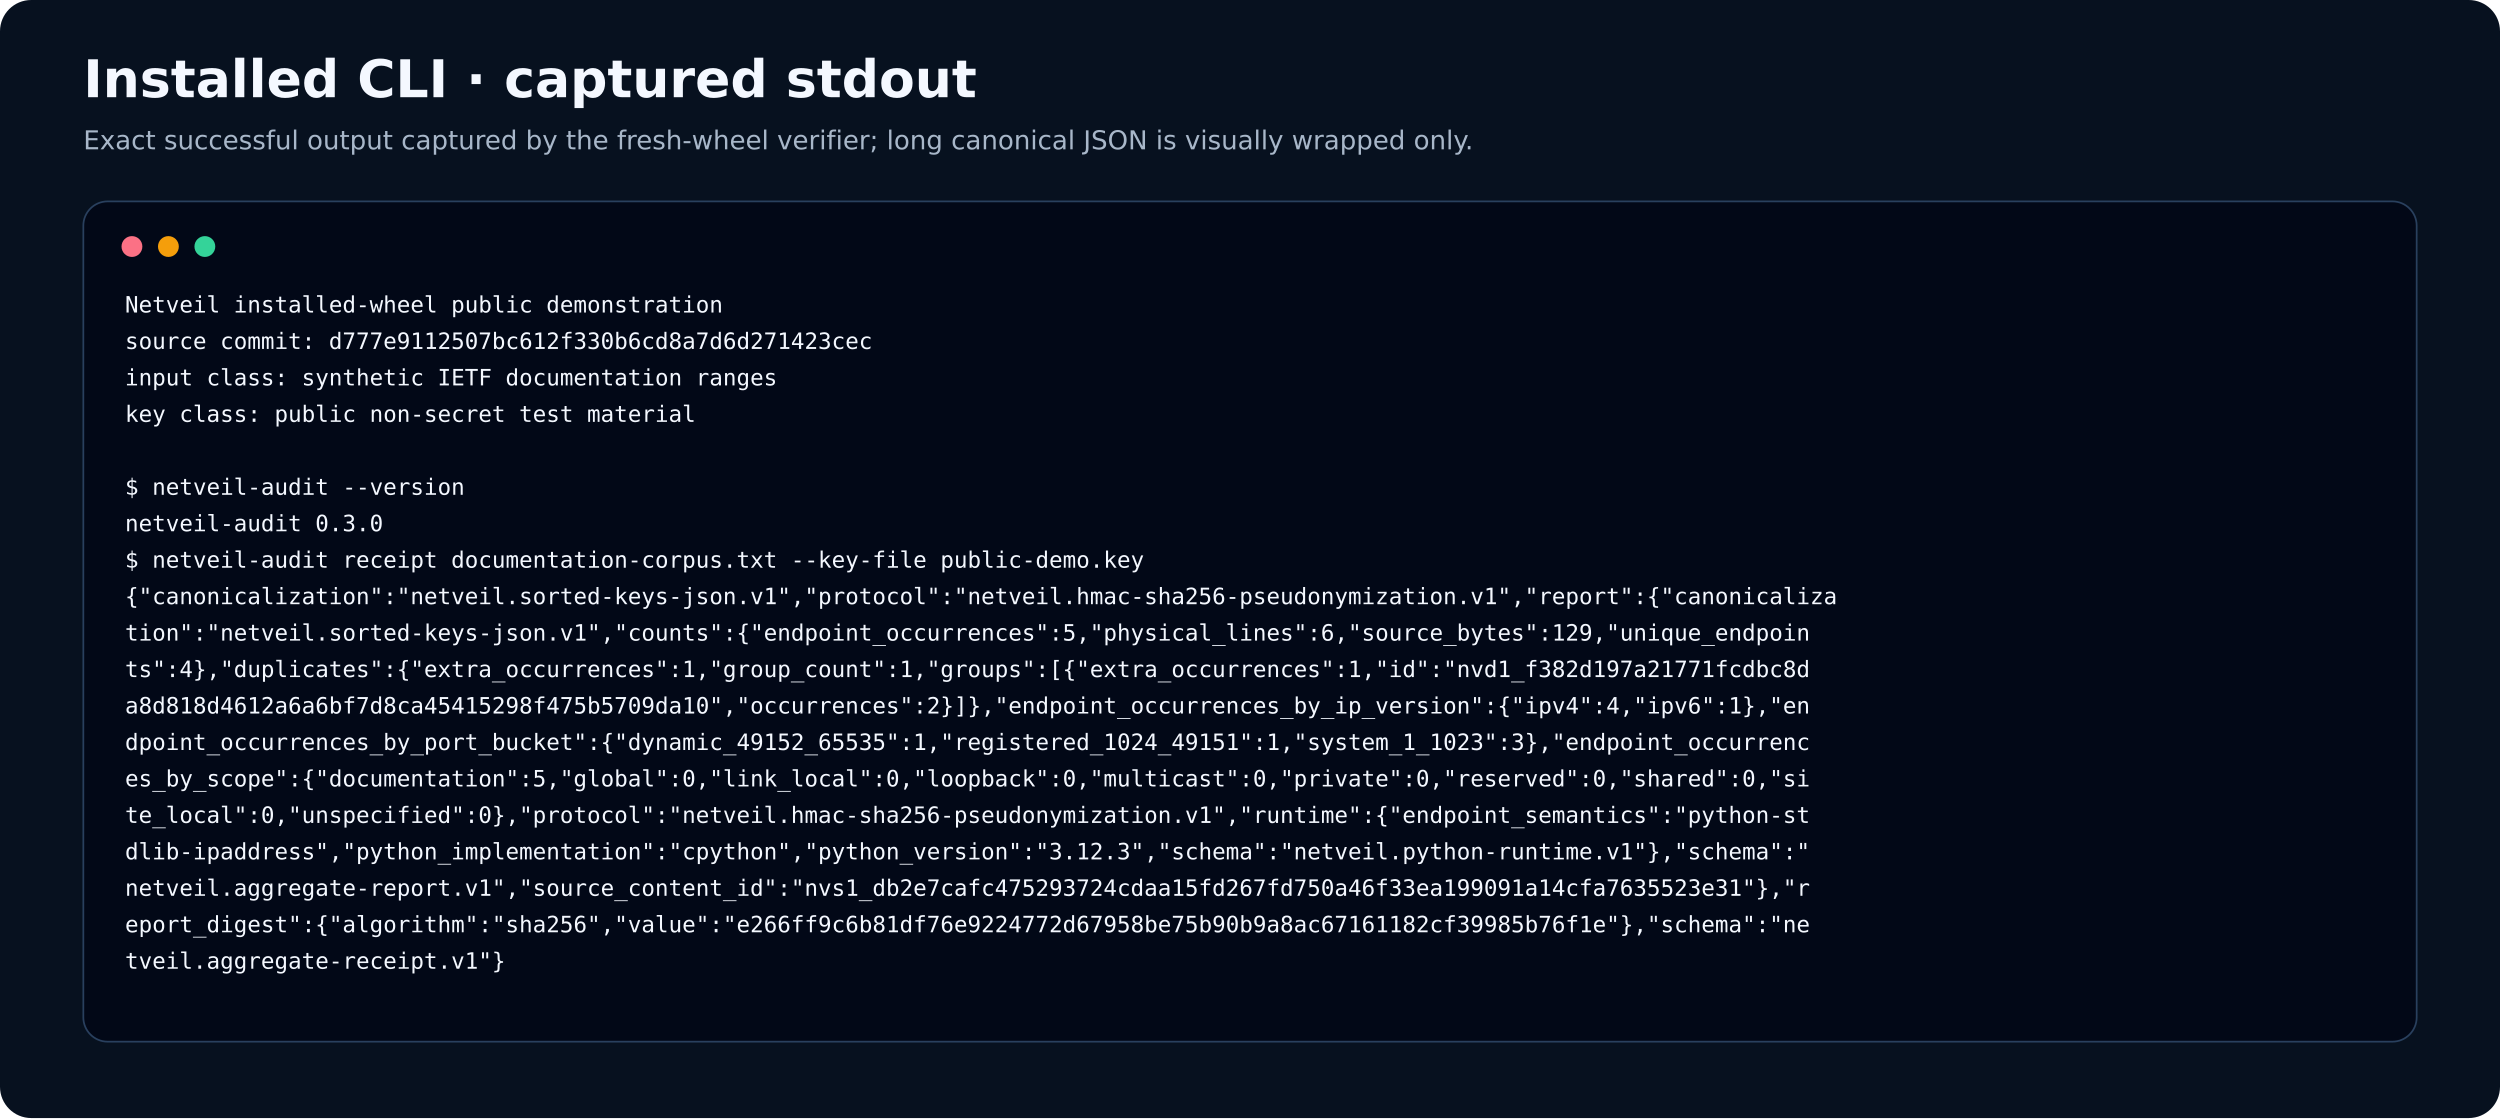
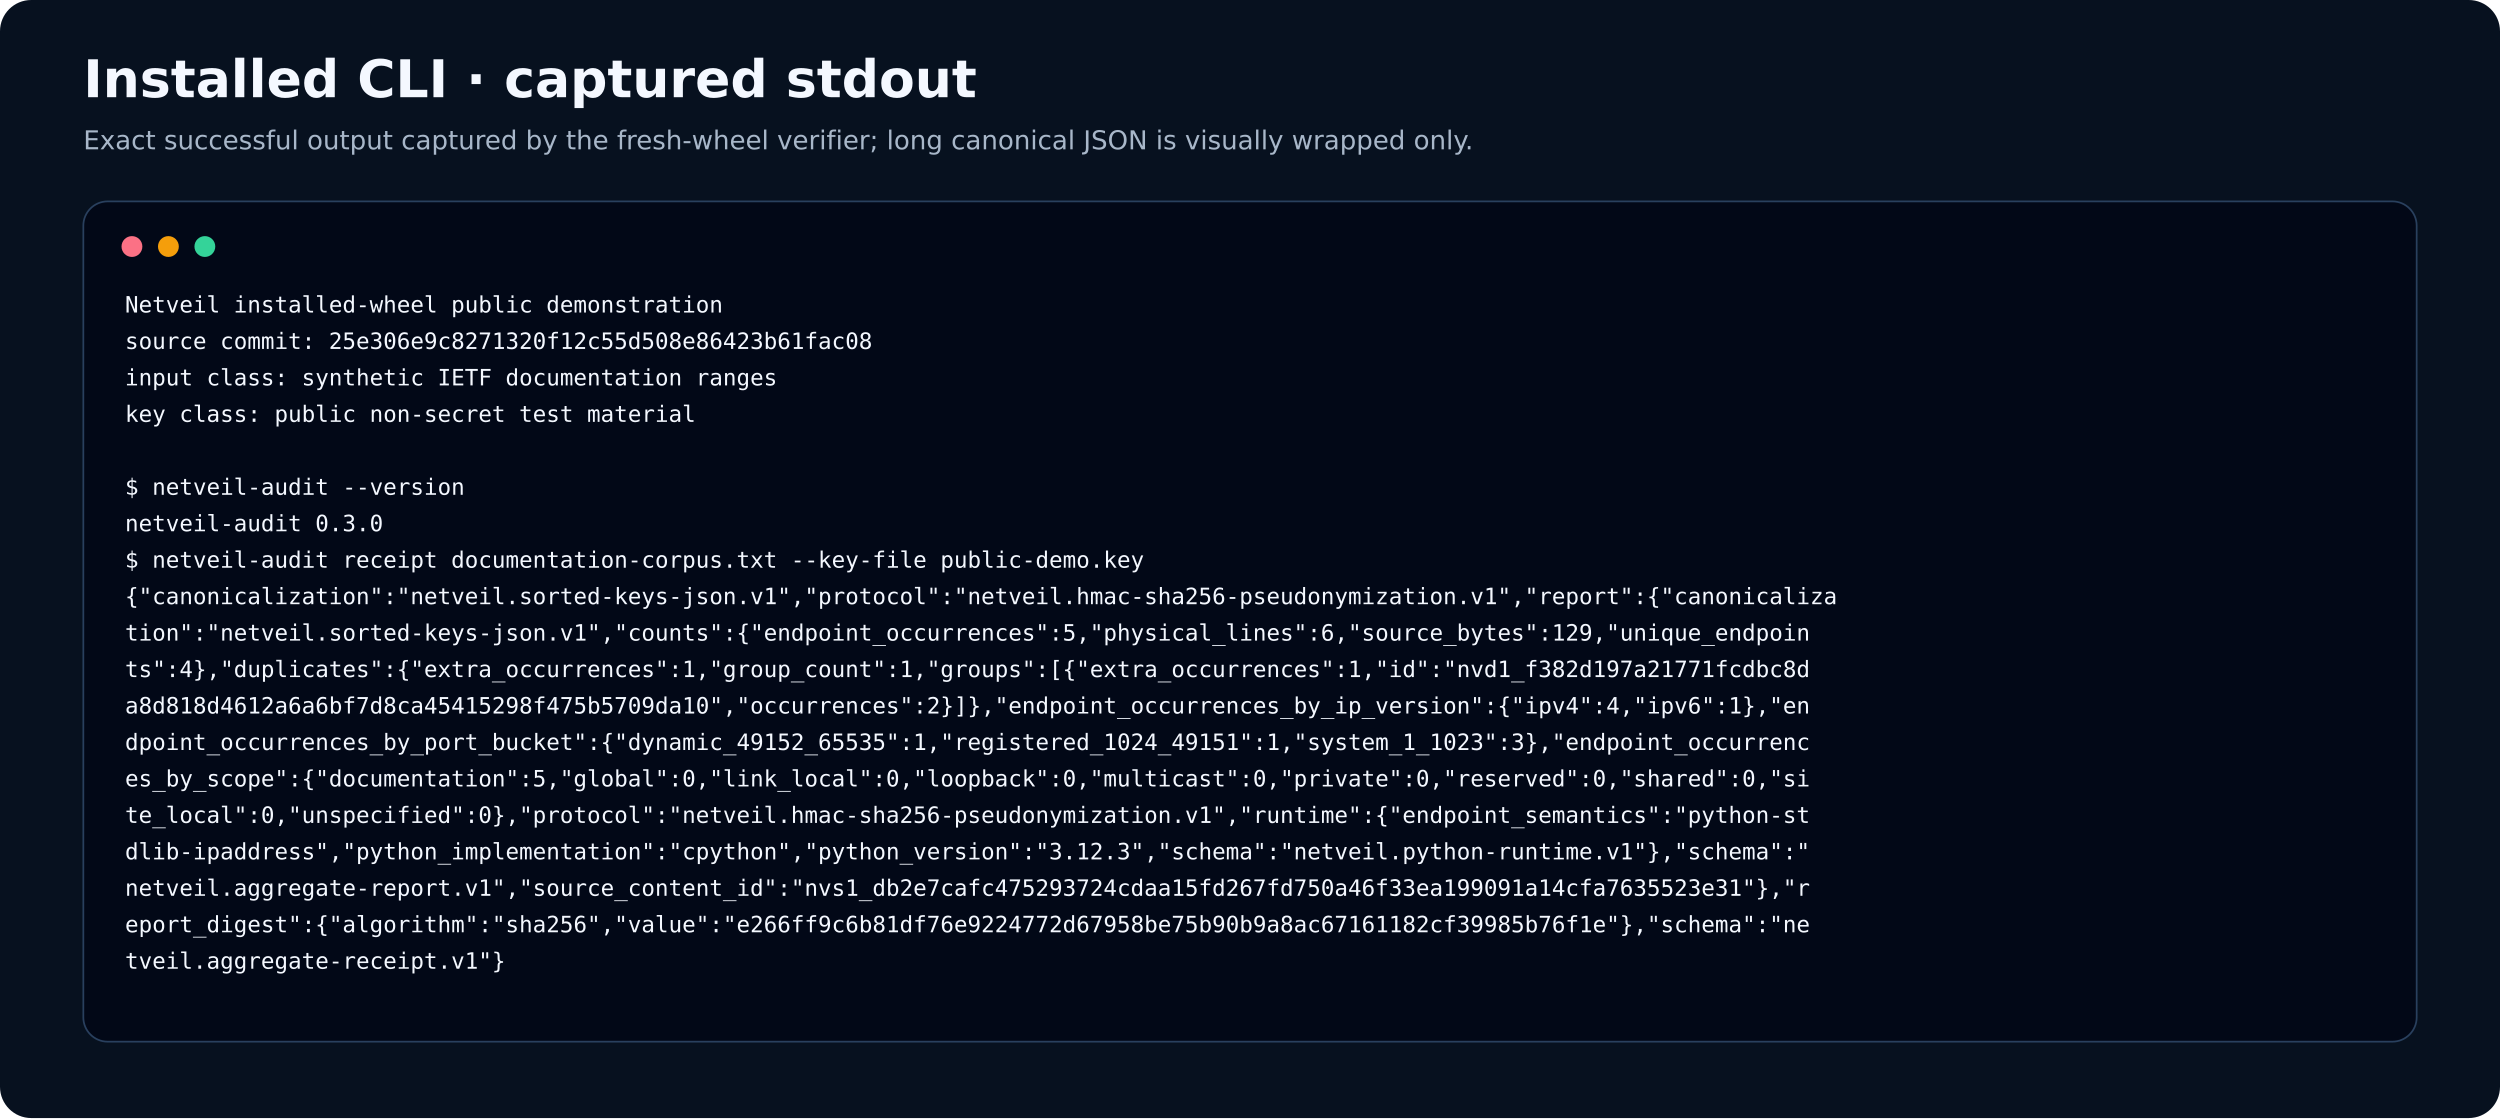
<svg xmlns="http://www.w3.org/2000/svg" width="1440" height="644" viewBox="0 0 1440 644" role="img" aria-labelledby="title description">
  <style>
.bg{fill:#07111f}
.panel{fill:#101d31;stroke:#29405e;stroke-width:1.5}
.panel-alt{fill:#0c1728;stroke:#29405e;stroke-width:1.5}
.title{fill:#f4f8ff;font:700 30px DejaVu Sans,Arial,sans-serif}
.subtitle{fill:#a8b7c9;font:15px DejaVu Sans,Arial,sans-serif}
.label{fill:#f4f8ff;font:600 16px DejaVu Sans,Arial,sans-serif}
.small{fill:#a8b7c9;font:13px DejaVu Sans,Arial,sans-serif}
.mono{fill:#f4f8ff;font:13px DejaVu Sans Mono,ui-monospace,SFMono-Regular,Consolas,monospace}
.mono-small{fill:#a8b7c9;font:12px DejaVu Sans Mono,ui-monospace,SFMono-Regular,Consolas,monospace}
.pass{fill:#86efac;font:600 13px DejaVu Sans,Arial,sans-serif}
.warn{fill:#fcd34d;font:600 13px DejaVu Sans,Arial,sans-serif}
</style>
  <rect class="bg" width="1440" height="644" rx="18" />
  <text x="48" y="56" class="title">Installed CLI · captured stdout</text>
  <text x="48" y="86" class="subtitle">Exact successful output captured by the fresh-wheel verifier; long canonical JSON is visually wrapped only.</text>
  <rect x="48" y="116" width="1344" height="484" rx="14" fill="#020817" stroke="#29405e" />
  <circle cx="76" cy="142" r="6" fill="#fb7185" />
  <circle cx="97" cy="142" r="6" fill="#f59e0b" />
  <circle cx="118" cy="142" r="6" fill="#34d399" />
  <text x="72" y="180" class="mono" fill="#f4f8ff">Netveil installed-wheel public demonstration</text>
-   <text x="72" y="201" class="mono" fill="#f4f8ff">source commit: d777e9112507bc612f330b6cd8a7d6d271423cec</text>
+   <text x="72" y="201" class="mono" fill="#f4f8ff">source commit: 25e306e9c8271320f12c55d508e86423b61fac08</text>
  <text x="72" y="222" class="mono" fill="#f4f8ff">input class: synthetic IETF documentation ranges</text>
  <text x="72" y="243" class="mono" fill="#f4f8ff">key class: public non-secret test material</text>
  <text x="72" y="264" class="mono" fill="#f4f8ff" />
  <text x="72" y="285" class="mono" fill="#67e8f9">$ netveil-audit --version</text>
  <text x="72" y="306" class="mono" fill="#f4f8ff">netveil-audit 0.3.0</text>
  <text x="72" y="327" class="mono" fill="#67e8f9">$ netveil-audit receipt documentation-corpus.txt --key-file public-demo.key</text>
  <text x="72" y="348" class="mono" fill="#f4f8ff">{"canonicalization":"netveil.sorted-keys-json.v1","protocol":"netveil.hmac-sha256-pseudonymization.v1","report":{"canonicaliza</text>
  <text x="72" y="369" class="mono" fill="#f4f8ff">  tion":"netveil.sorted-keys-json.v1","counts":{"endpoint_occurrences":5,"physical_lines":6,"source_bytes":129,"unique_endpoin</text>
  <text x="72" y="390" class="mono" fill="#f4f8ff">  ts":4},"duplicates":{"extra_occurrences":1,"group_count":1,"groups":[{"extra_occurrences":1,"id":"nvd1_f382d197a21771fcdbc8d</text>
  <text x="72" y="411" class="mono" fill="#f4f8ff">  a8d818d4612a6a6bf7d8ca45415298f475b5709da10","occurrences":2}]},"endpoint_occurrences_by_ip_version":{"ipv4":4,"ipv6":1},"en</text>
  <text x="72" y="432" class="mono" fill="#f4f8ff">  dpoint_occurrences_by_port_bucket":{"dynamic_49152_65535":1,"registered_1024_49151":1,"system_1_1023":3},"endpoint_occurrenc</text>
  <text x="72" y="453" class="mono" fill="#f4f8ff">  es_by_scope":{"documentation":5,"global":0,"link_local":0,"loopback":0,"multicast":0,"private":0,"reserved":0,"shared":0,"si</text>
  <text x="72" y="474" class="mono" fill="#f4f8ff">  te_local":0,"unspecified":0},"protocol":"netveil.hmac-sha256-pseudonymization.v1","runtime":{"endpoint_semantics":"python-st</text>
  <text x="72" y="495" class="mono" fill="#f4f8ff">  dlib-ipaddress","python_implementation":"cpython","python_version":"3.12.3","schema":"netveil.python-runtime.v1"},"schema":"</text>
  <text x="72" y="516" class="mono" fill="#f4f8ff">  netveil.aggregate-report.v1","source_content_id":"nvs1_db2e7cafc475293724cdaa15fd267fd750a46f33ea199091a14cfa7635523e31"},"r</text>
  <text x="72" y="537" class="mono" fill="#f4f8ff">  eport_digest":{"algorithm":"sha256","value":"e266ff9c6b81df76e9224772d67958be75b90b9a8ac67161182cf39985b76f1e"},"schema":"ne</text>
  <text x="72" y="558" class="mono" fill="#f4f8ff">  tveil.aggregate-receipt.v1"}</text>
</svg>
